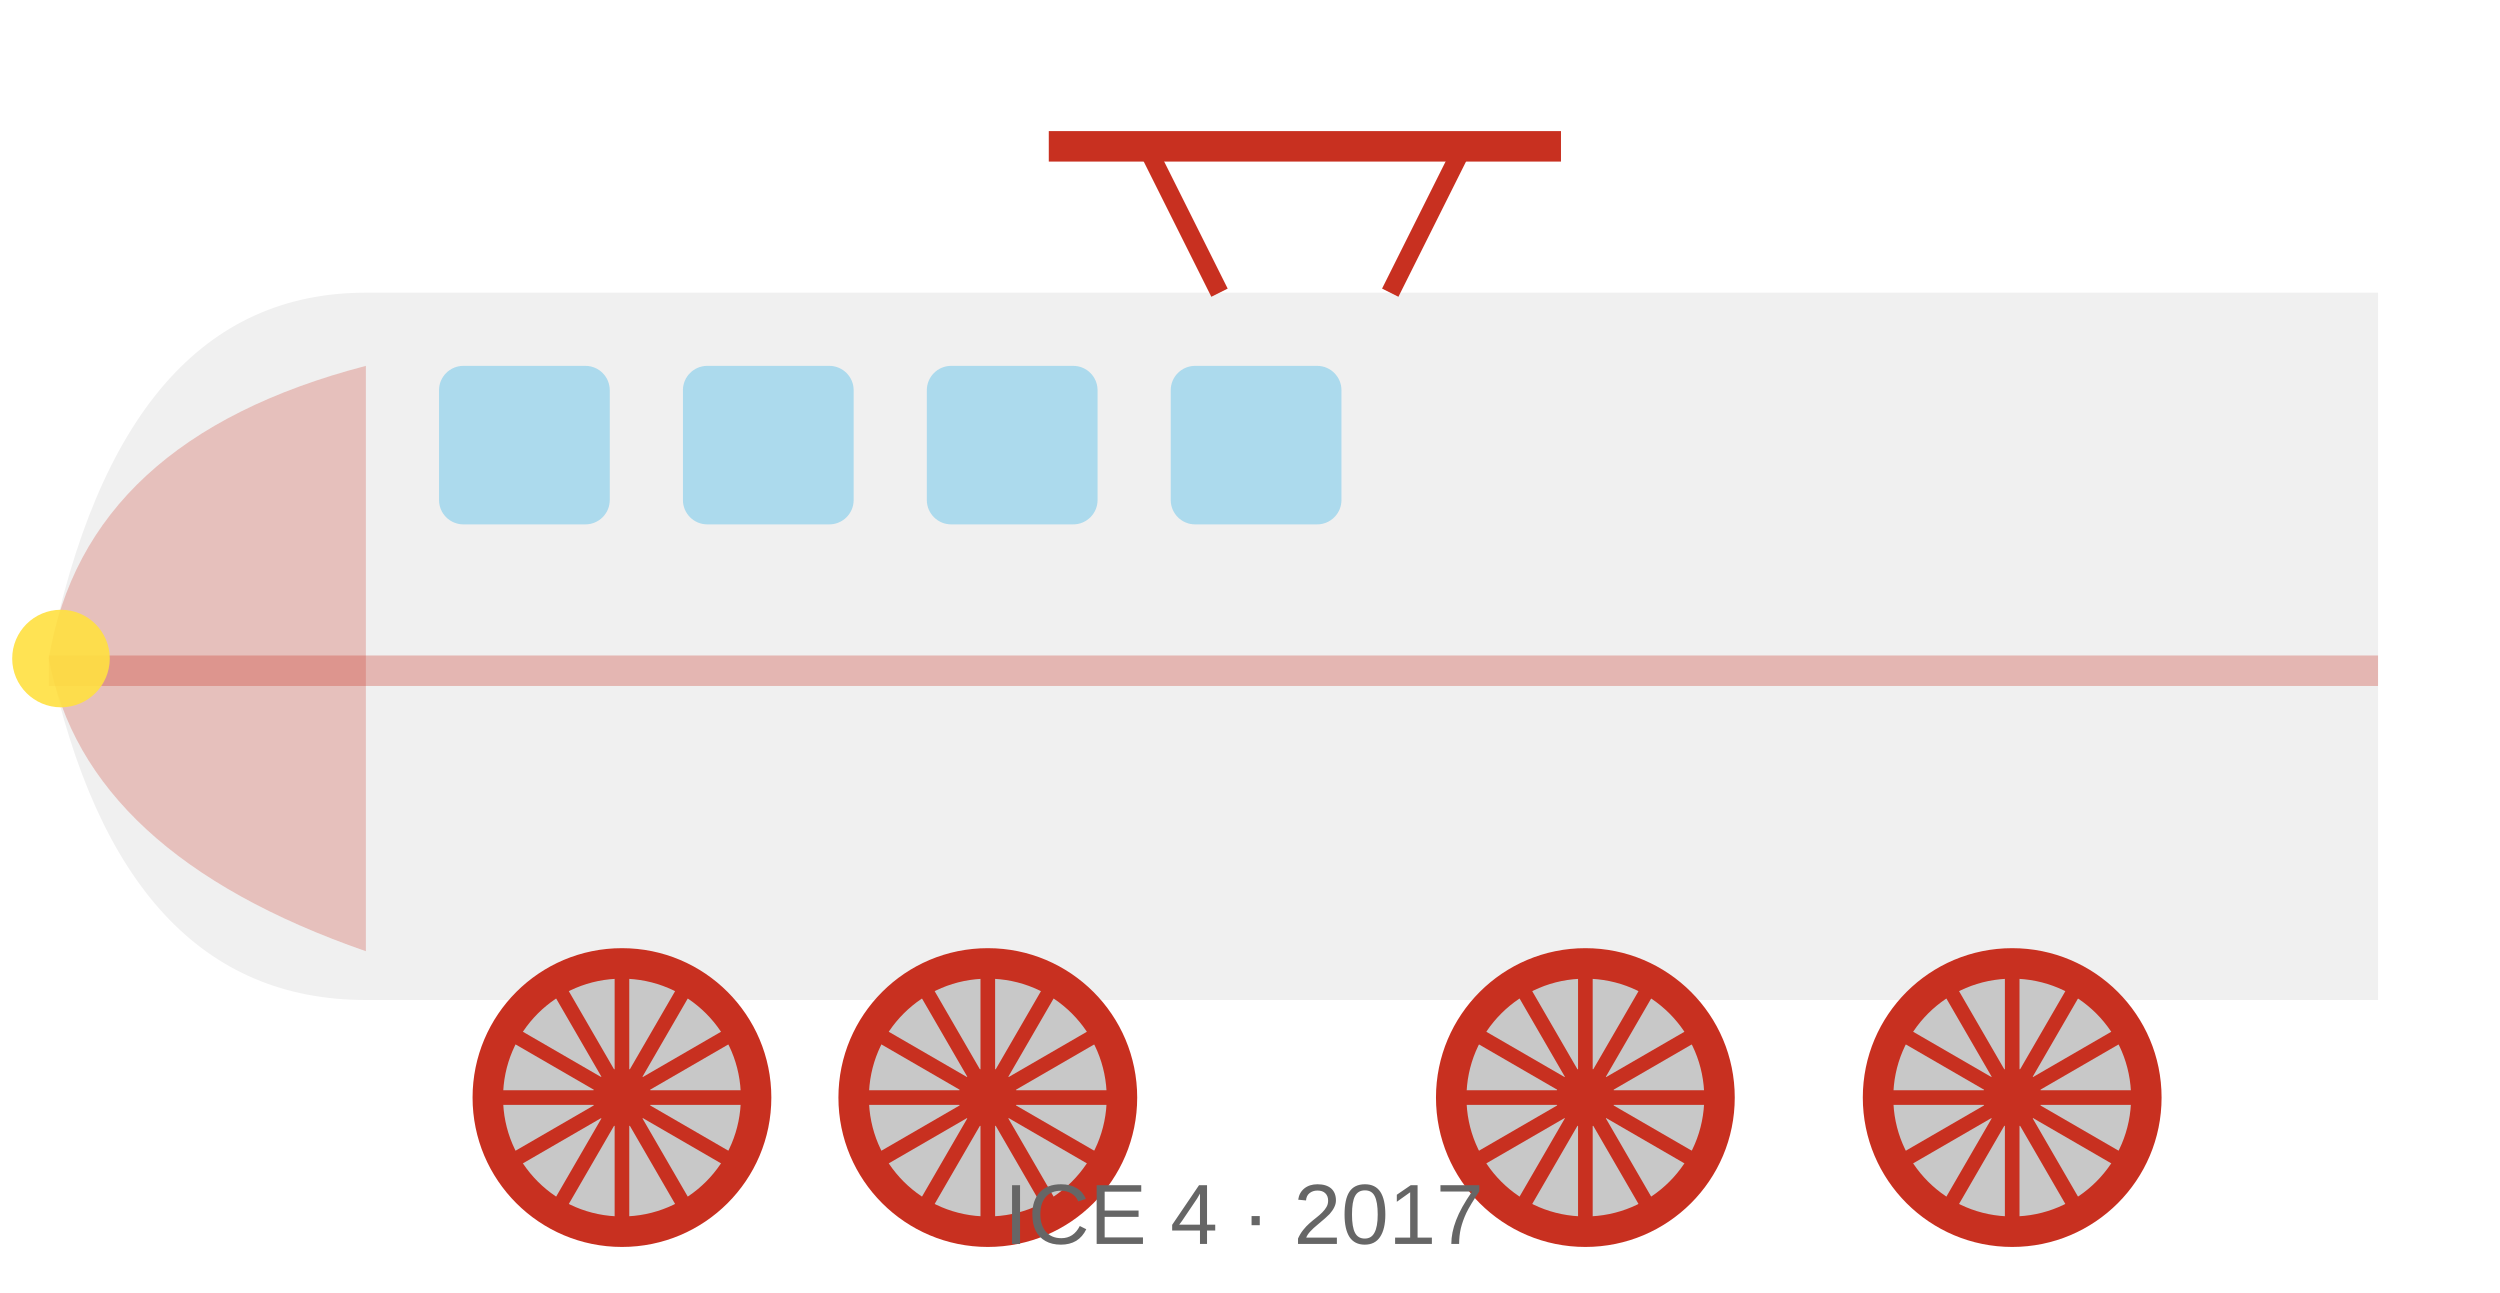
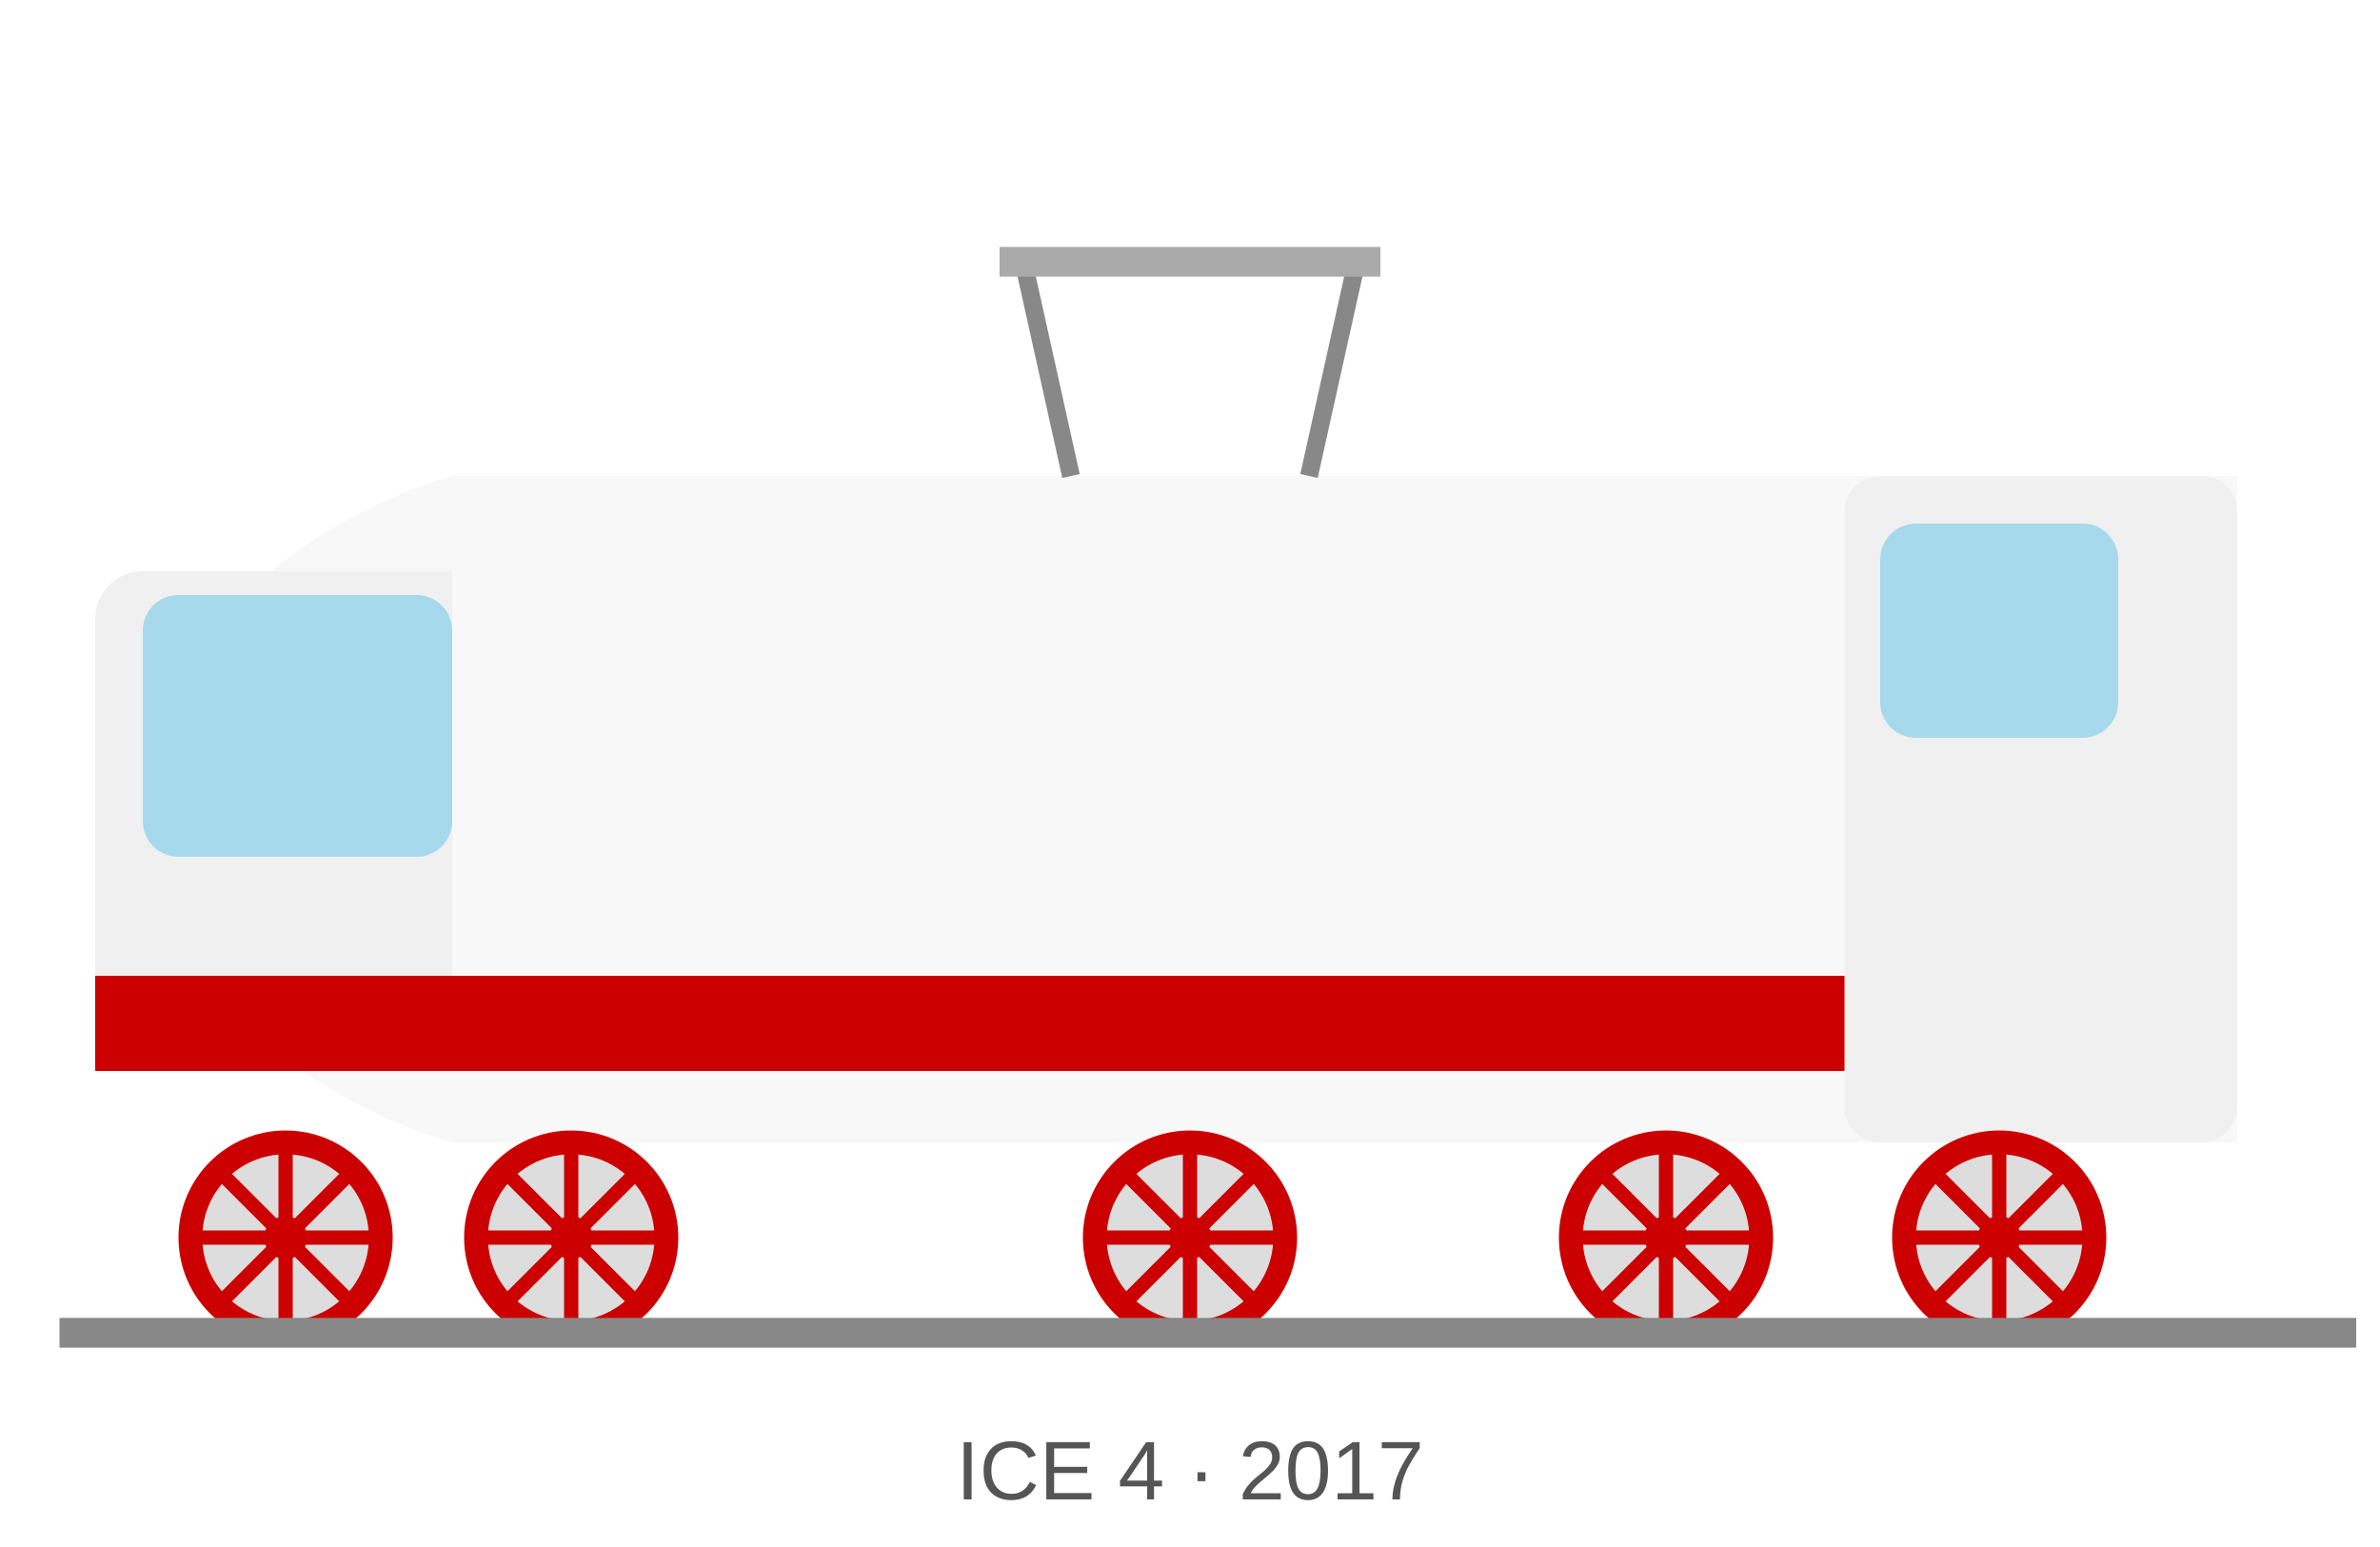
- <svg xmlns="http://www.w3.org/2000/svg" viewBox="0 0 205 106" width="205" height="106">
-   <path d="M4,54 Q10,24 30,24 L195,24 L195,82 L30,82 Q10,82 4,54 Z" fill="#F0F0F0" />
-   <path d="M4,54 Q7,36 30,30 L30,78 Q7,70 4,54 Z" fill="#C83020" opacity="0.25" />
-   <rect x="36" y="30" width="14" height="13" rx="2" fill="#87CEEB" opacity="0.65" />
-   <rect x="56" y="30" width="14" height="13" rx="2" fill="#87CEEB" opacity="0.65" />
-   <rect x="76" y="30" width="14" height="13" rx="2" fill="#87CEEB" opacity="0.65" />
-   <rect x="96" y="30" width="14" height="13" rx="2" fill="#87CEEB" opacity="0.65" />
-   <path d="M4,55 L195,55" stroke="#C83020" stroke-width="2.5" opacity="0.3" />
-   <line x1="100" y1="24" x2="94" y2="12" stroke="#C83020" stroke-width="1.5" />
-   <line x1="114" y1="24" x2="120" y2="12" stroke="#C83020" stroke-width="1.5" />
-   <line x1="86" y1="12" x2="128" y2="12" stroke="#C83020" stroke-width="2.5" />
-   <circle cx="5" cy="54" r="4" fill="#FFE040" opacity="0.9" />
-   <circle cx="51" cy="90" r="11" fill="#C8C8C8" stroke="#C83020" stroke-width="2.5" />
-   <line x1="62.0" y1="90.0" x2="40.0" y2="90.0" stroke="#C83020" stroke-width="1.2" />
-   <line x1="60.5" y1="95.5" x2="41.5" y2="84.5" stroke="#C83020" stroke-width="1.2" />
-   <line x1="56.5" y1="99.5" x2="45.5" y2="80.5" stroke="#C83020" stroke-width="1.2" />
-   <line x1="51.0" y1="101.0" x2="51.0" y2="79.0" stroke="#C83020" stroke-width="1.2" />
-   <line x1="45.5" y1="99.5" x2="56.5" y2="80.5" stroke="#C83020" stroke-width="1.2" />
-   <line x1="41.5" y1="95.5" x2="60.5" y2="84.5" stroke="#C83020" stroke-width="1.2" />
-   <circle cx="51" cy="90" r="2.4" fill="#C83020" />
-   <circle cx="81" cy="90" r="11" fill="#C8C8C8" stroke="#C83020" stroke-width="2.5" />
-   <line x1="92.0" y1="90.0" x2="70.0" y2="90.0" stroke="#C83020" stroke-width="1.2" />
-   <line x1="90.5" y1="95.5" x2="71.5" y2="84.5" stroke="#C83020" stroke-width="1.2" />
-   <line x1="86.5" y1="99.5" x2="75.5" y2="80.5" stroke="#C83020" stroke-width="1.2" />
-   <line x1="81.0" y1="101.0" x2="81.0" y2="79.0" stroke="#C83020" stroke-width="1.2" />
-   <line x1="75.5" y1="99.5" x2="86.5" y2="80.5" stroke="#C83020" stroke-width="1.2" />
-   <line x1="71.5" y1="95.5" x2="90.5" y2="84.5" stroke="#C83020" stroke-width="1.2" />
-   <circle cx="81" cy="90" r="2.4" fill="#C83020" />
-   <circle cx="130" cy="90" r="11" fill="#C8C8C8" stroke="#C83020" stroke-width="2.5" />
-   <line x1="141.0" y1="90.0" x2="119.0" y2="90.0" stroke="#C83020" stroke-width="1.2" />
-   <line x1="139.5" y1="95.5" x2="120.5" y2="84.5" stroke="#C83020" stroke-width="1.2" />
-   <line x1="135.5" y1="99.5" x2="124.5" y2="80.5" stroke="#C83020" stroke-width="1.2" />
-   <line x1="130.0" y1="101.0" x2="130.0" y2="79.0" stroke="#C83020" stroke-width="1.2" />
-   <line x1="124.5" y1="99.5" x2="135.5" y2="80.5" stroke="#C83020" stroke-width="1.2" />
-   <line x1="120.5" y1="95.5" x2="139.5" y2="84.5" stroke="#C83020" stroke-width="1.2" />
-   <circle cx="130" cy="90" r="2.4" fill="#C83020" />
-   <circle cx="165" cy="90" r="11" fill="#C8C8C8" stroke="#C83020" stroke-width="2.5" />
-   <line x1="176.0" y1="90.0" x2="154.0" y2="90.0" stroke="#C83020" stroke-width="1.2" />
-   <line x1="174.5" y1="95.5" x2="155.5" y2="84.5" stroke="#C83020" stroke-width="1.2" />
-   <line x1="170.5" y1="99.5" x2="159.5" y2="80.5" stroke="#C83020" stroke-width="1.2" />
-   <line x1="165.0" y1="101.0" x2="165.0" y2="79.0" stroke="#C83020" stroke-width="1.2" />
-   <line x1="159.5" y1="99.5" x2="170.5" y2="80.5" stroke="#C83020" stroke-width="1.2" />
-   <line x1="155.5" y1="95.5" x2="174.5" y2="84.5" stroke="#C83020" stroke-width="1.2" />
-   <circle cx="165" cy="90" r="2.4" fill="#C83020" />
-   <text x="102" y="102" font-family="Arial,sans-serif" font-size="7" fill="#666" text-anchor="middle">ICE 4 · 2017</text>
+ <svg xmlns="http://www.w3.org/2000/svg" viewBox="0 0 200 130" width="200" height="130">
+   <path d="M8,68 Q18,46 38,40 L185,40 L188,68 L185,96 L38,96 Q18,90 8,68 Z" fill="#F8F8F8" />
+   <rect x="8" y="48" width="34" height="40" rx="4" fill="#F0F0F0" />
+   <rect x="38" y="40" width="150" height="56" rx="0" fill="#F8F8F8" />
+   <rect x="38" y="82" width="150" height="8" fill="#CC0000" />
+   <rect x="8" y="82" width="32" height="8" fill="#CC0000" />
+   <rect x="12" y="50" width="26" height="22" rx="3" fill="#87CEEB" opacity="0.7" />
+   <rect x="155" y="40" width="33" height="56" rx="3" fill="#F0F0F0" />
+   <rect x="158" y="44" width="20" height="18" rx="3" fill="#87CEEB" opacity="0.7" />
+   <line x1="90" y1="40" x2="86" y2="22" stroke="#888" stroke-width="1.5" />
+   <line x1="110" y1="40" x2="114" y2="22" stroke="#888" stroke-width="1.5" />
+   <line x1="84" y1="22" x2="116" y2="22" stroke="#aaa" stroke-width="2.5" />
+   <circle cx="24" cy="104" r="8" fill="#ddd" stroke="#CC0000" stroke-width="2" />
+   <line x1="32.0" y1="104.0" x2="16.0" y2="104.0" stroke="#CC0000" stroke-width="1.2" />
+   <line x1="29.7" y1="109.7" x2="18.3" y2="98.3" stroke="#CC0000" stroke-width="1.2" />
+   <line x1="24.0" y1="112.0" x2="24.0" y2="96.0" stroke="#CC0000" stroke-width="1.2" />
+   <line x1="18.3" y1="109.7" x2="29.7" y2="98.3" stroke="#CC0000" stroke-width="1.2" />
+   <circle cx="24" cy="104" r="1.8" fill="#CC0000" />
+   <circle cx="48" cy="104" r="8" fill="#ddd" stroke="#CC0000" stroke-width="2" />
+   <line x1="56.0" y1="104.0" x2="40.0" y2="104.0" stroke="#CC0000" stroke-width="1.2" />
+   <line x1="53.7" y1="109.7" x2="42.3" y2="98.3" stroke="#CC0000" stroke-width="1.2" />
+   <line x1="48.0" y1="112.0" x2="48.0" y2="96.0" stroke="#CC0000" stroke-width="1.2" />
+   <line x1="42.3" y1="109.7" x2="53.7" y2="98.3" stroke="#CC0000" stroke-width="1.2" />
+   <circle cx="48" cy="104" r="1.8" fill="#CC0000" />
+   <circle cx="100" cy="104" r="8" fill="#ddd" stroke="#CC0000" stroke-width="2" />
+   <line x1="108.0" y1="104.0" x2="92.0" y2="104.0" stroke="#CC0000" stroke-width="1.2" />
+   <line x1="105.7" y1="109.7" x2="94.3" y2="98.3" stroke="#CC0000" stroke-width="1.2" />
+   <line x1="100.0" y1="112.0" x2="100.0" y2="96.0" stroke="#CC0000" stroke-width="1.2" />
+   <line x1="94.3" y1="109.7" x2="105.7" y2="98.3" stroke="#CC0000" stroke-width="1.2" />
+   <circle cx="100" cy="104" r="1.8" fill="#CC0000" />
+   <circle cx="140" cy="104" r="8" fill="#ddd" stroke="#CC0000" stroke-width="2" />
+   <line x1="148.0" y1="104.0" x2="132.0" y2="104.0" stroke="#CC0000" stroke-width="1.2" />
+   <line x1="145.7" y1="109.7" x2="134.3" y2="98.3" stroke="#CC0000" stroke-width="1.2" />
+   <line x1="140.0" y1="112.0" x2="140.0" y2="96.0" stroke="#CC0000" stroke-width="1.2" />
+   <line x1="134.3" y1="109.7" x2="145.7" y2="98.3" stroke="#CC0000" stroke-width="1.2" />
+   <circle cx="140" cy="104" r="1.8" fill="#CC0000" />
+   <circle cx="168" cy="104" r="8" fill="#ddd" stroke="#CC0000" stroke-width="2" />
+   <line x1="176.0" y1="104.0" x2="160.0" y2="104.0" stroke="#CC0000" stroke-width="1.2" />
+   <line x1="173.7" y1="109.7" x2="162.3" y2="98.3" stroke="#CC0000" stroke-width="1.2" />
+   <line x1="168.0" y1="112.0" x2="168.0" y2="96.0" stroke="#CC0000" stroke-width="1.2" />
+   <line x1="162.3" y1="109.7" x2="173.7" y2="98.3" stroke="#CC0000" stroke-width="1.2" />
+   <circle cx="168" cy="104" r="1.8" fill="#CC0000" />
+   <line x1="5" y1="112" x2="198" y2="112" stroke="#888" stroke-width="2.5" />
+   <text x="100" y="126" font-family="Arial,sans-serif" font-size="7" fill="#555" text-anchor="middle">ICE 4 · 2017</text>
</svg>
